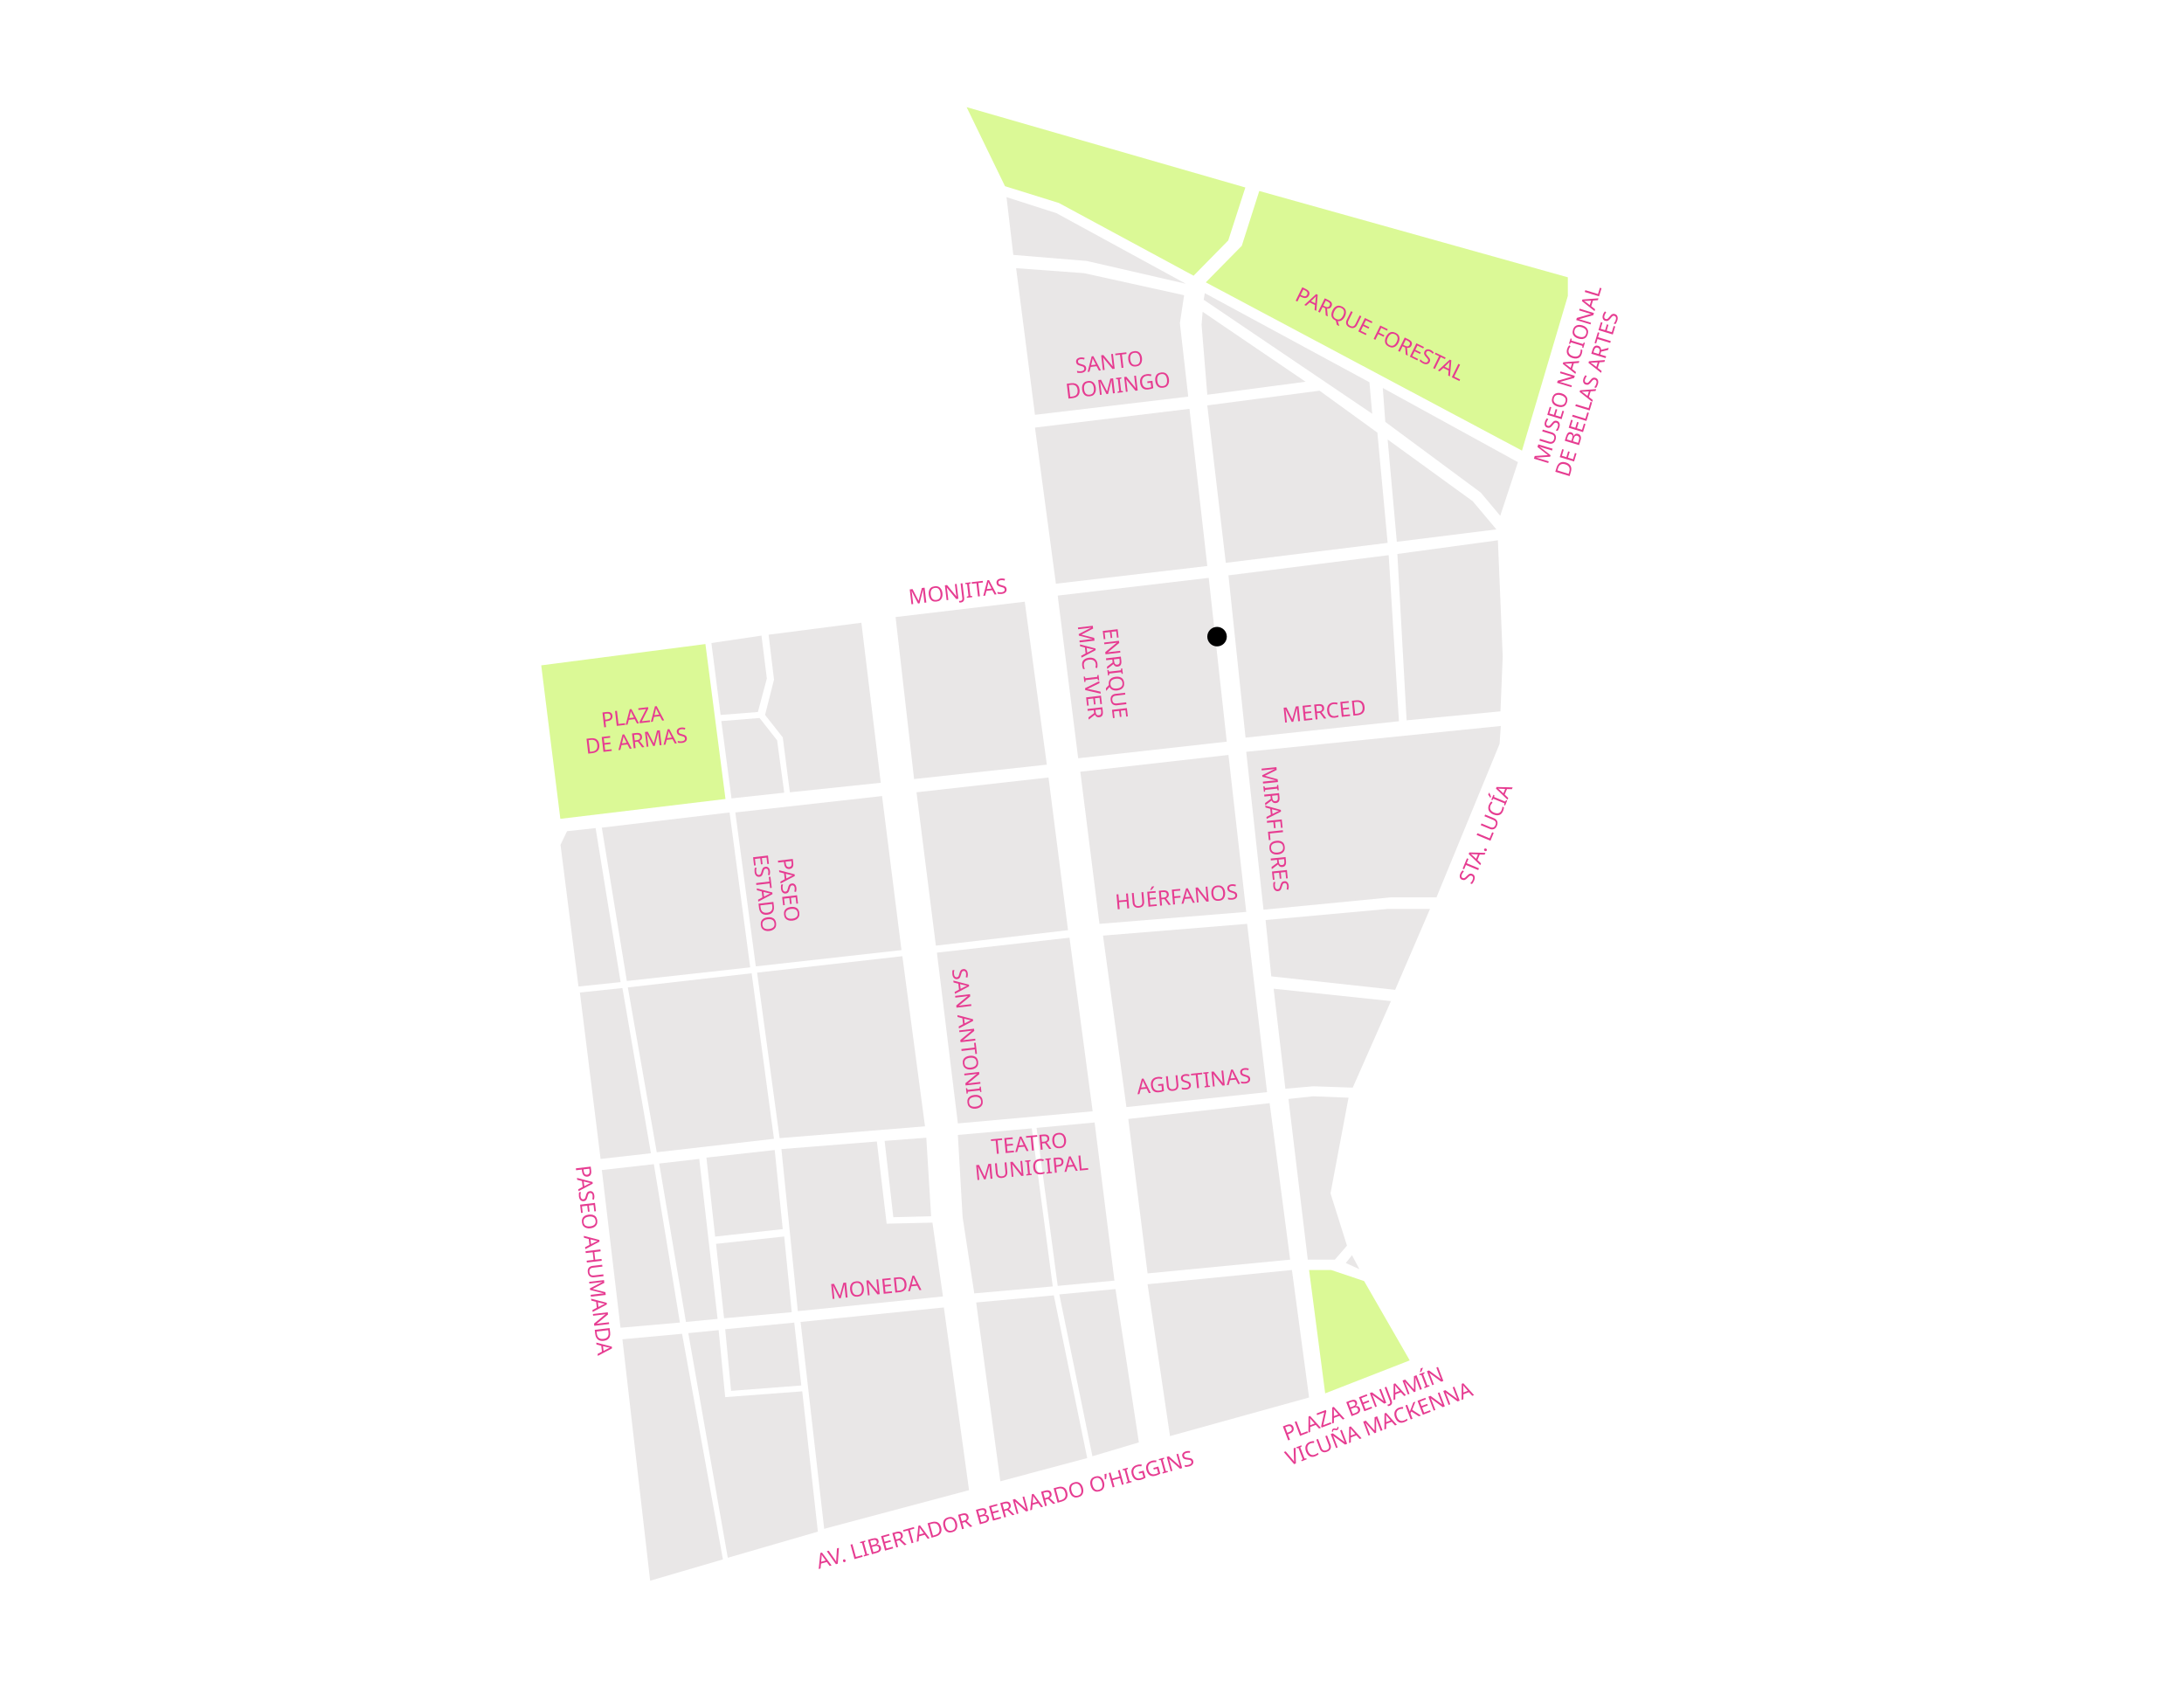
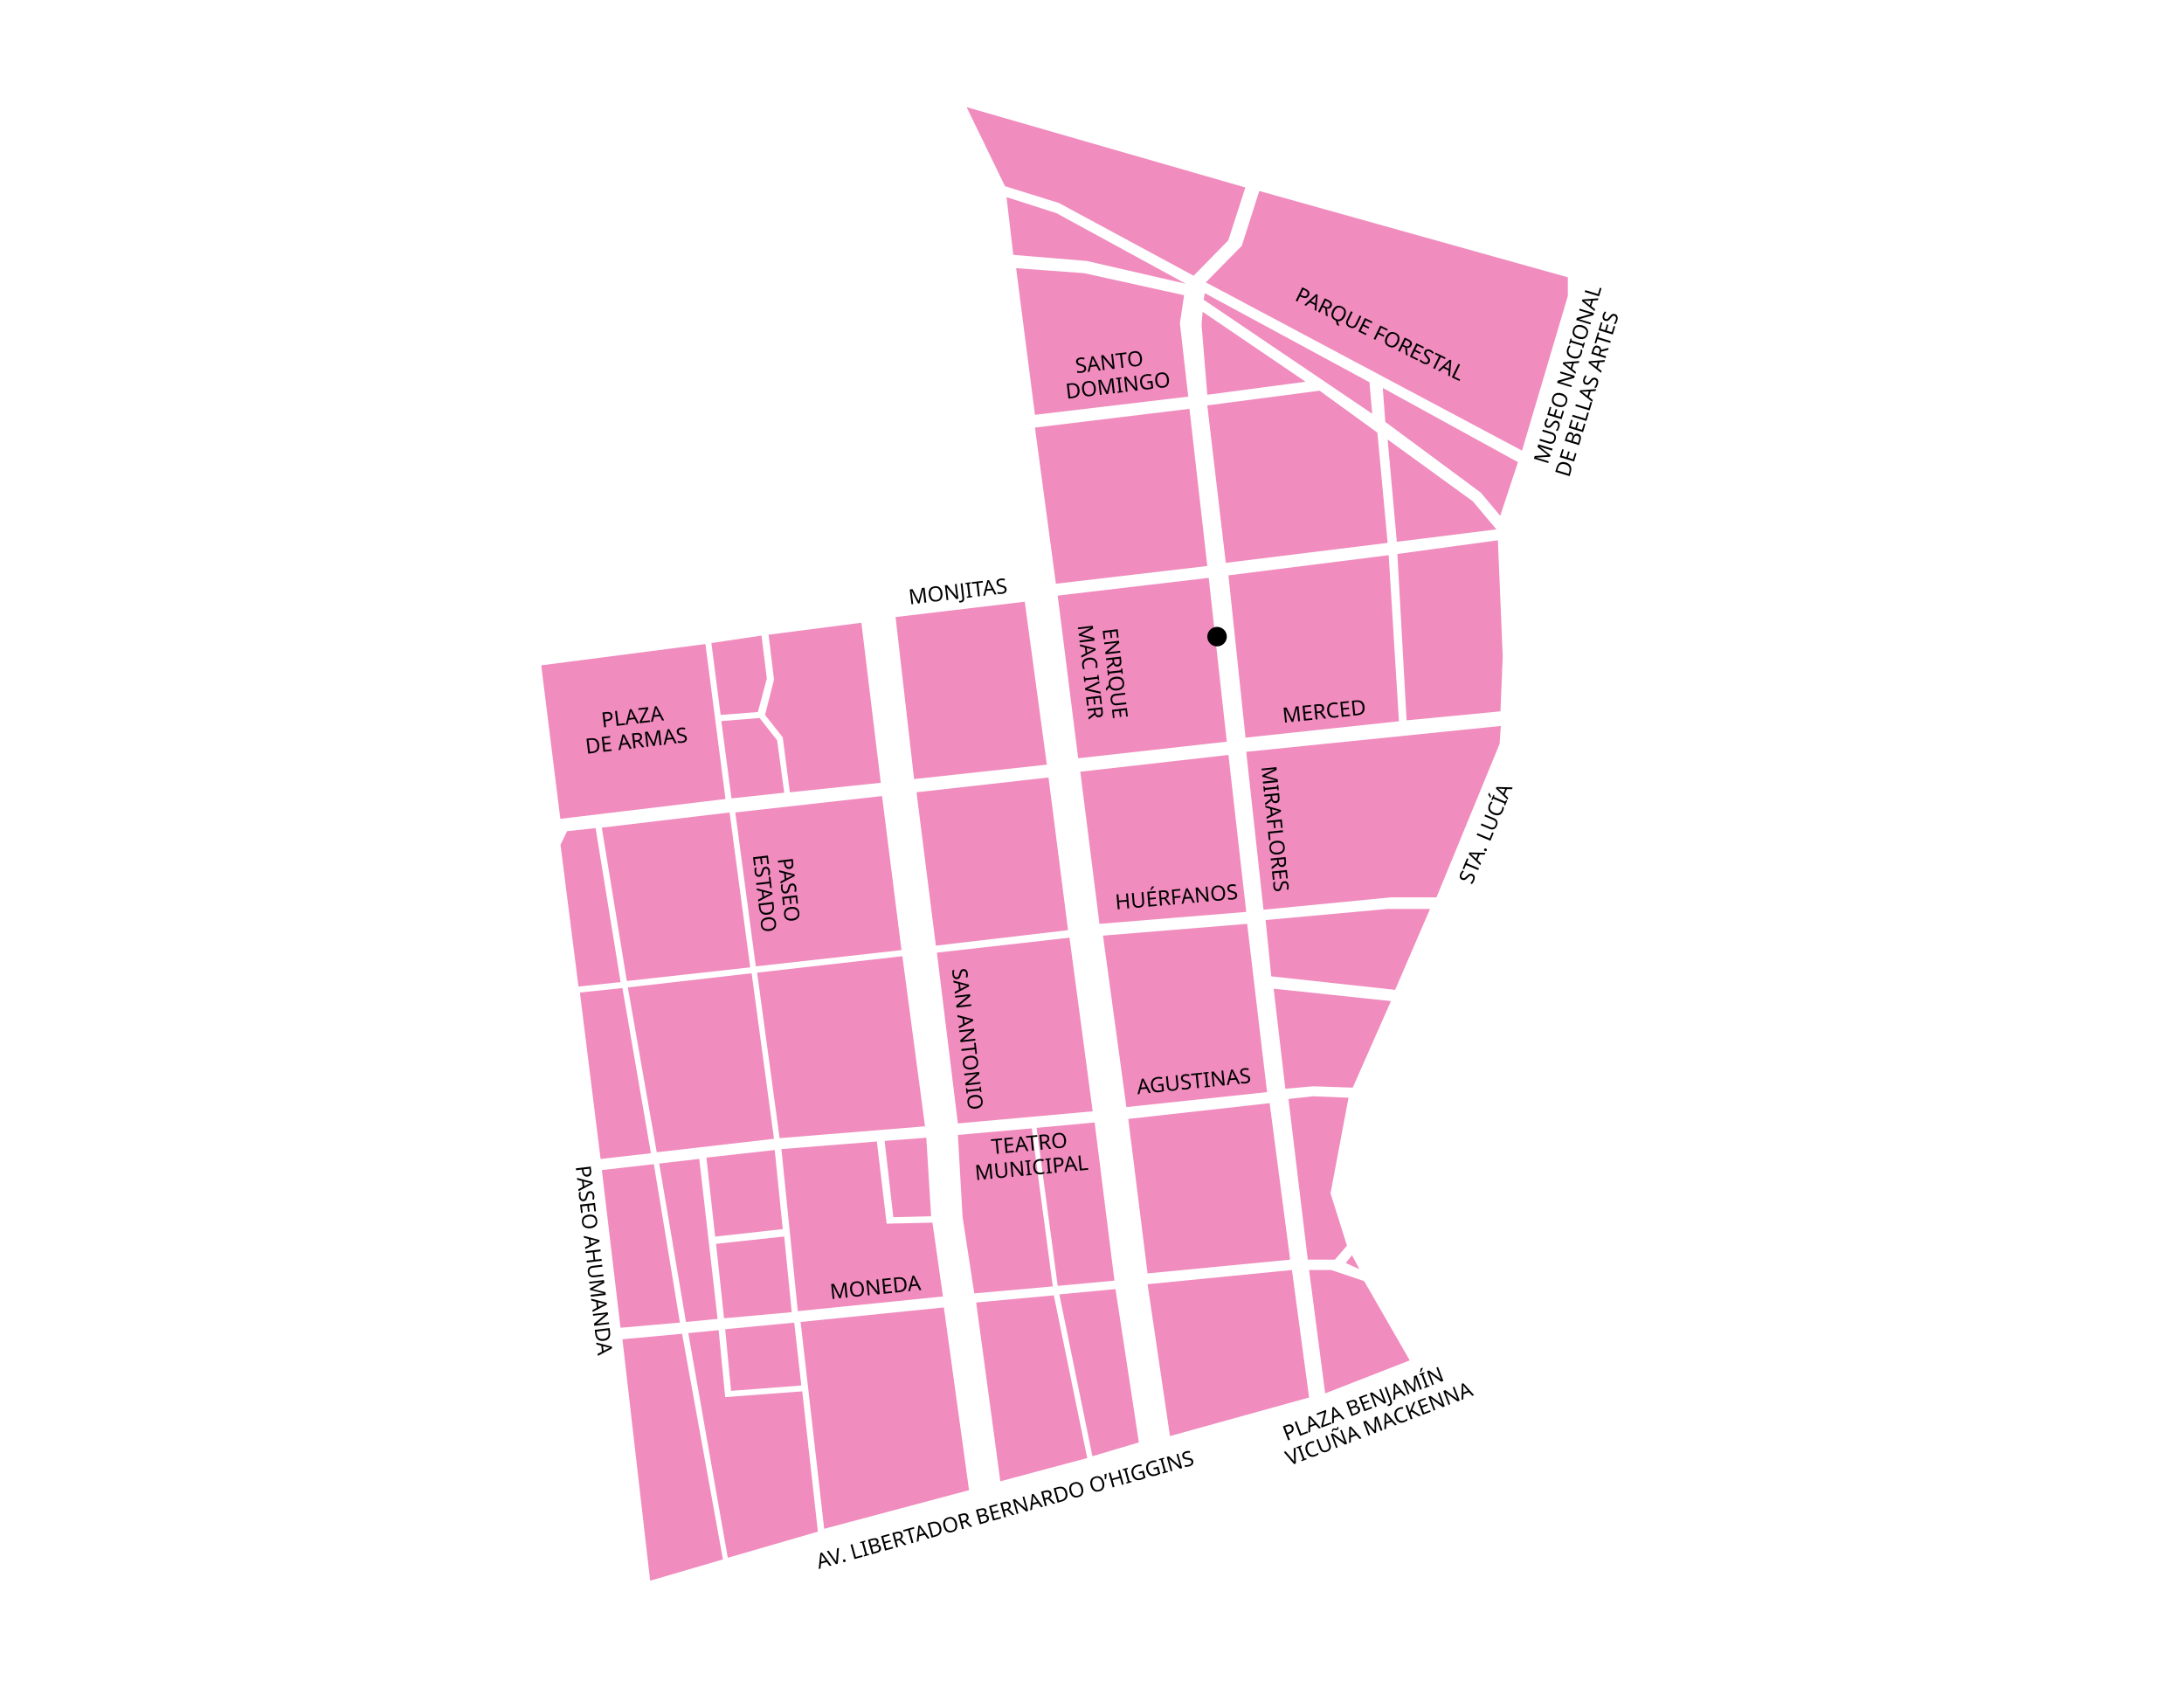
- <svg xmlns="http://www.w3.org/2000/svg" viewBox="0 0 792 612">
+ <svg xmlns="http://www.w3.org/2000/svg" id="Capa_1" version="1.1" viewBox="0 0 792 612">
  <defs>
    <style>
-       .cls-1 {
-         fill: #e9e7e7;
+       .st0 {
+         fill: #f08cbe;
      }

-       .cls-2 {
-         font-size: 7.6px;
+       .st1, .st2 {
+         isolation: isolate;
      }

-       .cls-2, .cls-3 {
-         fill: #e63c91;
+       .st2 {
        font-family: GeistMono-Regular, 'Geist Mono';
-       }
- 
-       .cls-3 {
        font-size: 7.6px;
-       }
- 
-       .cls-4 {
-         fill: #dbf996;
      }
    </style>
  </defs>
-   <g id="Capa_1" data-name="Capa 1">
+   <g id="Capa_11" data-name="Capa_1">
    <g>
-       <polygon class="cls-4" points="474.72 460.5 482.75 460.5 494.68 464.51 511.22 493.27 480.56 505.22 474.72 460.5" />
-       <polygon class="cls-1" points="468.5 460.5 474.72 506.72 424.28 520.71 416.15 465.65 468.5 460.5" />
-       <polygon class="cls-1" points="467.25 398.48 476.17 397.51 489.03 398.02 482.49 432.71 488.47 451.66 484.07 456.74 474.25 456.74 467.25 398.48" />
-       <polygon class="cls-1" points="490.28 455.12 488.03 457.96 492.97 460.2 490.28 455.12" />
-       <polygon class="cls-1" points="461.87 358.5 466.12 394.76 476.24 393.88 490.55 394.37 504.41 362.99 461.87 358.5" />
-       <polygon class="cls-1" points="518.57 329.58 505.93 358.91 461.01 354.02 458.95 333.6 503.18 329.58 518.57 329.58" />
-       <polygon class="cls-1" points="445.48 208.62 503.59 201.3 507.31 261.52 451.68 267.46 445.48 208.62" />
-       <polygon class="cls-1" points="506.74 200.86 510.09 261.18 544.12 257.93 544.94 238.06 543.19 195.9 506.74 200.86" />
-       <polygon class="cls-1" points="391.76 279.82 445.48 273.74 451.93 330.65 398.71 334.98 391.76 279.82" />
-       <polygon class="cls-1" points="399.99 339.25 452.26 334.98 459.48 396 408.48 401.42 399.99 339.25" />
-       <polygon class="cls-1" points="458.19 329.85 504.41 325.37 520.92 325.37 543.81 269.73 544.25 263.23 451.93 272.6 458.19 329.85" />
-       <polygon class="cls-1" points="409.16 405.72 460.42 400 467.85 456.74 416.15 461.73 409.16 405.72" />
-       <polygon class="cls-1" points="503.21 159.36 506.54 196.45 542.65 191.95 534.06 181.74 503.21 159.36" />
-       <polygon class="cls-1" points="478.52 141.66 437.81 146.99 444.52 204.08 503.21 196.84 499.49 156.87 478.52 141.66" />
-       <polygon class="cls-1" points="365 71.48 367.46 92.42 394.09 94.62 430.03 102.89 383.1 77.29 365 71.48" />
-       <polygon class="cls-1" points="550.46 167.58 544.04 187.03 536.98 178.61 502.36 152.98 501.45 140.67 550.46 167.58" />
-       <polygon class="cls-1" points="205.64 301.38 215.99 300.26 225.05 356.11 209.78 357.7 203.26 306.31 205.64 301.38" />
-       <polygon class="cls-1" points="210.29 359.88 225.71 358.26 236.04 418.16 217.8 420.22 210.29 359.88" />
-       <polygon class="cls-1" points="218.25 424.25 237.11 422.12 246.56 479.55 225.02 481.43 218.25 424.25" />
-       <polygon class="cls-1" points="225.71 485.61 247.34 483.62 262.16 565.43 235.77 573.15 225.71 485.61" />
-       <polygon class="cls-1" points="218.24 300.1 227.31 355.7 272.05 350.75 264.57 294.59 218.24 300.1" />
-       <polygon class="cls-1" points="227.68 358.03 272.57 352.9 280.67 412.92 238.16 417.8 227.68 358.03" />
-       <polygon class="cls-1" points="431.34 148.24 437.81 205.23 382.91 211.65 375.32 155.04 431.34 148.24" />
-       <polygon class="cls-1" points="259.67 451.01 284.38 448.35 287.11 475.79 262.57 477.99 259.67 451.01" />
-       <polygon class="cls-1" points="239.05 421.89 253.57 420.22 260.22 478.22 248.75 479.33 239.05 421.89" />
-       <polygon class="cls-1" points="256.17 419.74 280.94 416.99 283.85 445.67 259.34 448.38 256.17 419.74" />
-       <polygon class="cls-1" points="262.98 481.96 288.02 479.57 290.58 502.36 265.12 504.31 262.98 481.96" />
-       <polygon class="cls-1" points="290.33 479.33 342.28 474.07 351.41 540.33 298.88 554.34 290.33 479.33" />
-       <polygon class="cls-1" points="249.6 483.38 260.61 482.3 262.98 506.59 290.92 504.49 296.59 555.36 263.92 564.84 249.6 483.38" />
-       <polygon class="cls-1" points="283.37 416.65 289.32 475.41 341.95 470.08 338.14 443.32 321.53 443.7 317.98 413.9 283.37 416.65" />
-       <polygon class="cls-1" points="320.8 413.68 323.95 441.35 337.66 441.01 335.91 412.53 320.8 413.68" />
-       <polygon class="cls-1" points="266.66 294.59 319.86 288.64 326.91 344.5 274.08 350.4 266.66 294.59" />
-       <polygon class="cls-1" points="274.56 352.67 327.23 346.71 335.44 408.4 282.72 412.68 274.56 352.67" />
-       <polygon class="cls-4" points="203.2 296.9 196.27 241.25 255.81 233.53 263.09 289.71 203.2 296.9" />
-       <polygon class="cls-1" points="257.98 233.16 261.32 259.23 274.84 258.17 278.09 246.02 276.14 230.47 257.98 233.16" />
-       <polygon class="cls-1" points="261.58 261.46 275.45 260.34 281.81 268.44 284.39 287.42 265.27 289.49 261.58 261.46" />
-       <polygon class="cls-1" points="278.72 230.14 312.37 225.8 319.4 283.83 286.43 287.28 283.86 267.37 277.44 259.23 280.69 246.43 278.72 230.14" />
-       <polygon class="cls-1" points="368.48 97.24 375.32 150.41 430.9 143.81 427.87 117.2 429.4 107.05 393.13 99.05 368.48 97.24" />
-       <polygon class="cls-1" points="383.56 215.96 438.33 209.53 444.87 268.92 390.99 274.94 383.56 215.96" />
-       <polygon class="cls-1" points="354 472.27 382.15 469.69 394.26 528.69 362.76 537.1 354 472.27" />
-       <polygon class="cls-1" points="347.36 411.52 349.08 441.35 353.31 468.97 381.77 466.45 374.16 409.14 347.36 411.52" />
-       <polygon class="cls-1" points="384.15 469.34 404.51 467.41 413 523 396.15 528.02 384.15 469.34" />
-       <polygon class="cls-1" points="375.9 408.96 383.57 466.25 404.14 464.34 396.95 407 375.9 408.96" />
-       <polygon class="cls-1" points="436.12 113.05 435.74 117.78 437.81 143.13 473.44 138.41 436.12 113.05" />
-       <polygon class="cls-4" points="350.53 38.85 364.45 67.51 383.99 73.6 432.84 99.97 445.41 87.18 451.61 67.98 350.53 38.85" />
-       <polygon class="cls-4" points="551.93 163.39 568.56 107.29 568.56 100.55 456.66 69.25 450.32 89.12 437.27 102.38 551.93 163.39" />
-       <polygon class="cls-1" points="497.61 150.02 496.61 138.6 436.91 106.3 436.5 108.69 497.61 150.02" />
-       <polygon class="cls-1" points="339.76 345.42 387.84 340 396.24 402.95 347.36 407.34 339.76 345.42" />
-       <polygon class="cls-1" points="324.77 223.74 371.61 218.18 379.62 277.26 331.48 282.48 324.77 223.74" />
-       <polygon class="cls-1" points="332.36 287.28 380.23 281.91 387.31 337.27 339.38 342.88 332.36 287.28" />
-       <text class="cls-2" transform="translate(561.23 168.59) rotate(-73.04)">
-         <tspan x="0" y="0">MUSEO NACIONAL</tspan>
-         <tspan x="-2.28" y="8.8">DE BELLAS ARTES</tspan>
-       </text>
-       <text class="cls-2" transform="translate(218.37 263.81) rotate(-6.64)">
-         <tspan x="0" y="0">PLAZA</tspan>
-         <tspan x="-6.84" y="8.8">DE ARMAS</tspan>
-       </text>
-       <text class="cls-2" transform="translate(466.47 522.54) rotate(-20.97)">
-         <tspan x="0" y="0">PLAZA BENJAMÍN</tspan>
-         <tspan x="-2.28" y="8.8">VICUÑA MACKENNA</tspan>
-       </text>
-       <text class="cls-2" transform="translate(533.78 320.97) rotate(-67.4)">
-         <tspan x="0" y="0">STA. LUCÍA</tspan>
-       </text>
-       <text class="cls-2" transform="translate(469.21 108.71) rotate(26.13)">
-         <tspan x="0" y="0">PARQUE FORESTAL</tspan>
-       </text>
-       <text class="cls-3" transform="translate(296.89 568.91) rotate(-15.51)">
-         <tspan x="0" y="0">AV. LIBERTADOR BERNARDO O’HIGGINS</tspan>
-       </text>
-       <text class="cls-3" transform="translate(345.23 351.41) rotate(83.32)">
-         <tspan x="0" y="0">SAN ANTONIO</tspan>
-       </text>
-       <text class="cls-3" transform="translate(457.41 277.98) rotate(84.19)">
-         <tspan x="0" y="0">MIRAFLORES</tspan>
-       </text>
-       <text class="cls-3" transform="translate(399.82 228.05) rotate(83.32)">
-         <tspan x="0" y="0">ENRIQUE</tspan>
-         <tspan x="-2.28" y="8.8">MAC IVER</tspan>
-       </text>
-       <text class="cls-3" transform="translate(208.74 422.91) rotate(83.32)">
-         <tspan x="0" y="0">PASEO AHUMANDA</tspan>
-       </text>
-       <text class="cls-3" transform="translate(301.24 471.07) rotate(-5.81)">
-         <tspan x="0" y="0">MONEDA</tspan>
-       </text>
-       <text class="cls-3" transform="translate(412.5 396.77) rotate(-5.81)">
-         <tspan x="0" y="0">AGUSTINAS</tspan>
-       </text>
-       <text class="cls-3" transform="translate(465.32 262.08) rotate(-5.81)">
-         <tspan x="0" y="0">MERCED</tspan>
-       </text>
-       <text class="cls-3" transform="translate(282.02 311.35) rotate(83.32)">
-         <tspan x="0" y="0">PASEO</tspan>
-         <tspan x="-2.28" y="8.8">ESTADO</tspan>
-       </text>
-       <text class="cls-3" transform="translate(329.81 219.19) rotate(-6.68)">
-         <tspan x="0" y="0">MONJITAS</tspan>
-       </text>
-       <text class="cls-3" transform="translate(390.26 135.34) rotate(-6.68)">
-         <tspan x="0" y="0">SANTO</tspan>
-         <tspan x="-4.56" y="8.8">DOMINGO</tspan>
-       </text>
-       <text class="cls-3" transform="translate(359.76 418.54) rotate(-5.31)">
-         <tspan x="0" y="0">TEATRO</tspan>
-         <tspan x="-6.84" y="8.8">MUNICIPAL</tspan>
-       </text>
-       <text class="cls-3" transform="translate(404.62 329.77) rotate(-4.92)">
-         <tspan x="0" y="0">HUÉRFANOS</tspan>
-       </text>
+       <polygon class="st0" points="474.72 460.5 482.75 460.5 494.68 464.51 511.22 493.27 480.56 505.22 474.72 460.5" />
+       <polygon class="st0" points="468.5 460.5 474.72 506.72 424.28 520.71 416.15 465.65 468.5 460.5" />
+       <polygon class="st0" points="467.25 398.48 476.17 397.51 489.03 398.02 482.49 432.71 488.47 451.66 484.07 456.74 474.25 456.74 467.25 398.48" />
+       <polygon class="st0" points="490.28 455.12 488.03 457.96 492.97 460.2 490.28 455.12" />
+       <polygon class="st0" points="461.87 358.5 466.12 394.76 476.24 393.88 490.55 394.37 504.41 362.99 461.87 358.5" />
+       <polygon class="st0" points="518.57 329.58 505.93 358.91 461.01 354.02 458.95 333.6 503.18 329.58 518.57 329.58" />
+       <polygon class="st0" points="445.48 208.62 503.59 201.3 507.31 261.52 451.68 267.46 445.48 208.62" />
+       <polygon class="st0" points="506.74 200.86 510.09 261.18 544.12 257.93 544.94 238.06 543.19 195.9 506.74 200.86" />
+       <polygon class="st0" points="391.76 279.82 445.48 273.74 451.93 330.65 398.71 334.98 391.76 279.82" />
+       <polygon class="st0" points="399.99 339.25 452.26 334.98 459.48 396 408.48 401.42 399.99 339.25" />
+       <polygon class="st0" points="458.19 329.85 504.41 325.37 520.92 325.37 543.81 269.73 544.25 263.23 451.93 272.6 458.19 329.85" />
+       <polygon class="st0" points="409.16 405.72 460.42 400 467.85 456.74 416.15 461.73 409.16 405.72" />
+       <polygon class="st0" points="503.21 159.36 506.54 196.45 542.65 191.95 534.06 181.74 503.21 159.36" />
+       <polygon class="st0" points="478.52 141.66 437.81 146.99 444.52 204.08 503.21 196.84 499.49 156.87 478.52 141.66" />
+       <polygon class="st0" points="365 71.48 367.46 92.42 394.09 94.62 430.03 102.89 383.1 77.29 365 71.48" />
+       <polygon class="st0" points="550.46 167.58 544.04 187.03 536.98 178.61 502.36 152.98 501.45 140.67 550.46 167.58" />
+       <polygon class="st0" points="205.64 301.38 215.99 300.26 225.05 356.11 209.78 357.7 203.26 306.31 205.64 301.38" />
+       <polygon class="st0" points="210.29 359.88 225.71 358.26 236.04 418.16 217.8 420.22 210.29 359.88" />
+       <polygon class="st0" points="218.25 424.25 237.11 422.12 246.56 479.55 225.02 481.43 218.25 424.25" />
+       <polygon class="st0" points="225.71 485.61 247.34 483.62 262.16 565.43 235.77 573.15 225.71 485.61" />
+       <polygon class="st0" points="218.24 300.1 227.31 355.7 272.05 350.75 264.57 294.59 218.24 300.1" />
+       <polygon class="st0" points="227.68 358.03 272.57 352.9 280.67 412.92 238.16 417.8 227.68 358.03" />
+       <polygon class="st0" points="431.34 148.24 437.81 205.23 382.91 211.65 375.32 155.04 431.34 148.24" />
+       <polygon class="st0" points="259.67 451.01 284.38 448.35 287.11 475.79 262.57 477.99 259.67 451.01" />
+       <polygon class="st0" points="239.05 421.89 253.57 420.22 260.22 478.22 248.75 479.33 239.05 421.89" />
+       <polygon class="st0" points="256.17 419.74 280.94 416.99 283.85 445.67 259.34 448.38 256.17 419.74" />
+       <polygon class="st0" points="262.98 481.96 288.02 479.57 290.58 502.36 265.12 504.31 262.98 481.96" />
+       <polygon class="st0" points="290.33 479.33 342.28 474.07 351.41 540.33 298.88 554.34 290.33 479.33" />
+       <polygon class="st0" points="249.6 483.38 260.61 482.3 262.98 506.59 290.92 504.49 296.59 555.36 263.92 564.84 249.6 483.38" />
+       <polygon class="st0" points="283.37 416.65 289.32 475.41 341.95 470.08 338.14 443.32 321.53 443.7 317.98 413.9 283.37 416.65" />
+       <polygon class="st0" points="320.8 413.68 323.95 441.35 337.66 441.01 335.91 412.53 320.8 413.68" />
+       <polygon class="st0" points="266.66 294.59 319.86 288.64 326.91 344.5 274.08 350.4 266.66 294.59" />
+       <polygon class="st0" points="274.56 352.67 327.23 346.71 335.44 408.4 282.72 412.68 274.56 352.67" />
+       <polygon class="st0" points="203.2 296.9 196.27 241.25 255.81 233.53 263.09 289.71 203.2 296.9" />
+       <polygon class="st0" points="257.98 233.16 261.32 259.23 274.84 258.17 278.09 246.02 276.14 230.47 257.98 233.16" />
+       <polygon class="st0" points="261.58 261.46 275.45 260.34 281.81 268.44 284.39 287.42 265.27 289.49 261.58 261.46" />
+       <polygon class="st0" points="278.72 230.14 312.37 225.8 319.4 283.83 286.43 287.28 283.86 267.37 277.44 259.23 280.69 246.43 278.72 230.14" />
+       <polygon class="st0" points="368.48 97.24 375.32 150.41 430.9 143.81 427.87 117.2 429.4 107.05 393.13 99.05 368.48 97.24" />
+       <polygon class="st0" points="383.56 215.96 438.33 209.53 444.87 268.92 390.99 274.94 383.56 215.96" />
+       <polygon class="st0" points="354 472.27 382.15 469.69 394.26 528.69 362.76 537.1 354 472.27" />
+       <polygon class="st0" points="347.36 411.52 349.08 441.35 353.31 468.97 381.77 466.45 374.16 409.14 347.36 411.52" />
+       <polygon class="st0" points="384.15 469.34 404.51 467.41 413 523 396.15 528.02 384.15 469.34" />
+       <polygon class="st0" points="375.9 408.96 383.57 466.25 404.14 464.34 396.95 407 375.9 408.96" />
+       <polygon class="st0" points="436.12 113.05 435.74 117.78 437.81 143.13 473.44 138.41 436.12 113.05" />
+       <polygon class="st0" points="350.53 38.85 364.45 67.51 383.99 73.6 432.84 99.97 445.41 87.18 451.61 67.98 350.53 38.85" />
+       <polygon class="st0" points="551.93 163.39 568.56 107.29 568.56 100.55 456.66 69.25 450.32 89.12 437.27 102.38 551.93 163.39" />
+       <polygon class="st0" points="497.61 150.02 496.61 138.6 436.91 106.3 436.5 108.69 497.61 150.02" />
+       <polygon class="st0" points="339.76 345.42 387.84 340 396.24 402.95 347.36 407.34 339.76 345.42" />
+       <polygon class="st0" points="324.77 223.74 371.61 218.18 379.62 277.26 331.48 282.48 324.77 223.74" />
+       <polygon class="st0" points="332.36 287.28 380.23 281.91 387.31 337.27 339.38 342.88 332.36 287.28" />
+       <g class="st1">
+         <text class="st2" transform="translate(561.23 168.59) rotate(-73.04)">
+           <tspan x="0" y="0">MUSEO NACIONAL</tspan>
+         </text>
+         <text class="st2" transform="translate(568.98 173.34) rotate(-73.04)">
+           <tspan x="0" y="0">DE BELLAS ARTES</tspan>
+         </text>
+       </g>
+       <g class="st1">
+         <text class="st2" transform="translate(218.37 263.81) rotate(-6.64)">
+           <tspan x="0" y="0">PLAZA</tspan>
+         </text>
+         <text class="st2" transform="translate(212.59 273.34) rotate(-6.64)">
+           <tspan x="0" y="0">DE ARMAS</tspan>
+         </text>
+       </g>
+       <g class="st1">
+         <text class="st2" transform="translate(466.47 522.54) rotate(-20.97)">
+           <tspan x="0" y="0">PLAZA BENJAMÍN</tspan>
+         </text>
+         <text class="st2" transform="translate(467.49 531.57) rotate(-20.97)">
+           <tspan x="0" y="0">VICUÑA MACKENNA</tspan>
+         </text>
+       </g>
+       <g class="st1">
+         <text class="st2" transform="translate(533.78 320.97) rotate(-67.4)">
+           <tspan x="0" y="0">STA. LUCÍA</tspan>
+         </text>
+       </g>
+       <g class="st1">
+         <text class="st2" transform="translate(469.21 108.71) rotate(26.13)">
+           <tspan x="0" y="0">PARQUE FORESTAL</tspan>
+         </text>
+       </g>
+       <g class="st1">
+         <text class="st2" transform="translate(296.89 568.91) rotate(-15.51)">
+           <tspan x="0" y="0">AV. LIBERTADOR BERNARDO O’HIGGINS</tspan>
+         </text>
+       </g>
+       <g class="st1">
+         <text class="st2" transform="translate(345.23 351.41) rotate(83.32)">
+           <tspan x="0" y="0">SAN ANTONIO</tspan>
+         </text>
+       </g>
+       <g class="st1">
+         <text class="st2" transform="translate(457.41 277.98) rotate(84.19)">
+           <tspan x="0" y="0">MIRAFLORES</tspan>
+         </text>
+       </g>
+       <g class="st1">
+         <text class="st2" transform="translate(399.82 228.05) rotate(83.32)">
+           <tspan x="0" y="0">ENRIQUE</tspan>
+         </text>
+         <text class="st2" transform="translate(390.81 226.81) rotate(83.32)">
+           <tspan x="0" y="0">MAC IVER</tspan>
+         </text>
+       </g>
+       <g class="st1">
+         <text class="st2" transform="translate(208.74 422.91) rotate(83.32)">
+           <tspan x="0" y="0">PASEO AHUMANDA</tspan>
+         </text>
+       </g>
+       <g class="st1">
+         <text class="st2" transform="translate(301.24 471.07) rotate(-5.81)">
+           <tspan x="0" y="0">MONEDA</tspan>
+         </text>
+       </g>
+       <g class="st1">
+         <text class="st2" transform="translate(412.5 396.77) rotate(-5.81)">
+           <tspan x="0" y="0">AGUSTINAS</tspan>
+         </text>
+       </g>
+       <g class="st1">
+         <text class="st2" transform="translate(465.32 262.08) rotate(-5.81)">
+           <tspan x="0" y="0">MERCED</tspan>
+         </text>
+       </g>
+       <g class="st1">
+         <text class="st2" transform="translate(282.02 311.35) rotate(83.32)">
+           <tspan x="0" y="0">PASEO</tspan>
+         </text>
+         <text class="st2" transform="translate(273.01 310.11) rotate(83.32)">
+           <tspan x="0" y="0">ESTADO</tspan>
+         </text>
+       </g>
+       <g class="st1">
+         <text class="st2" transform="translate(329.81 219.19) rotate(-6.68)">
+           <tspan x="0" y="0">MONJITAS</tspan>
+         </text>
+       </g>
+       <g class="st1">
+         <text class="st2" transform="translate(390.26 135.34) rotate(-6.68)">
+           <tspan x="0" y="0">SANTO</tspan>
+         </text>
+         <text class="st2" transform="translate(386.75 144.61) rotate(-6.68)">
+           <tspan x="0" y="0">DOMINGO</tspan>
+         </text>
+       </g>
+       <g class="st1">
+         <text class="st2" transform="translate(359.76 418.54) rotate(-5.31)">
+           <tspan x="0" y="0">TEATRO</tspan>
+         </text>
+         <text class="st2" transform="translate(353.76 427.94) rotate(-5.31)">
+           <tspan x="0" y="0">MUNICIPAL</tspan>
+         </text>
+       </g>
+       <g class="st1">
+         <text class="st2" transform="translate(404.62 329.77) rotate(-4.92)">
+           <tspan x="0" y="0">HUÉRFANOS</tspan>
+         </text>
+       </g>
    </g>
  </g>
-   <g id="Capa_2" data-name="Capa 2">
+   <g id="Capa_2">
    <circle cx="441.35" cy="230.84" r="3.54" />
  </g>
</svg>
